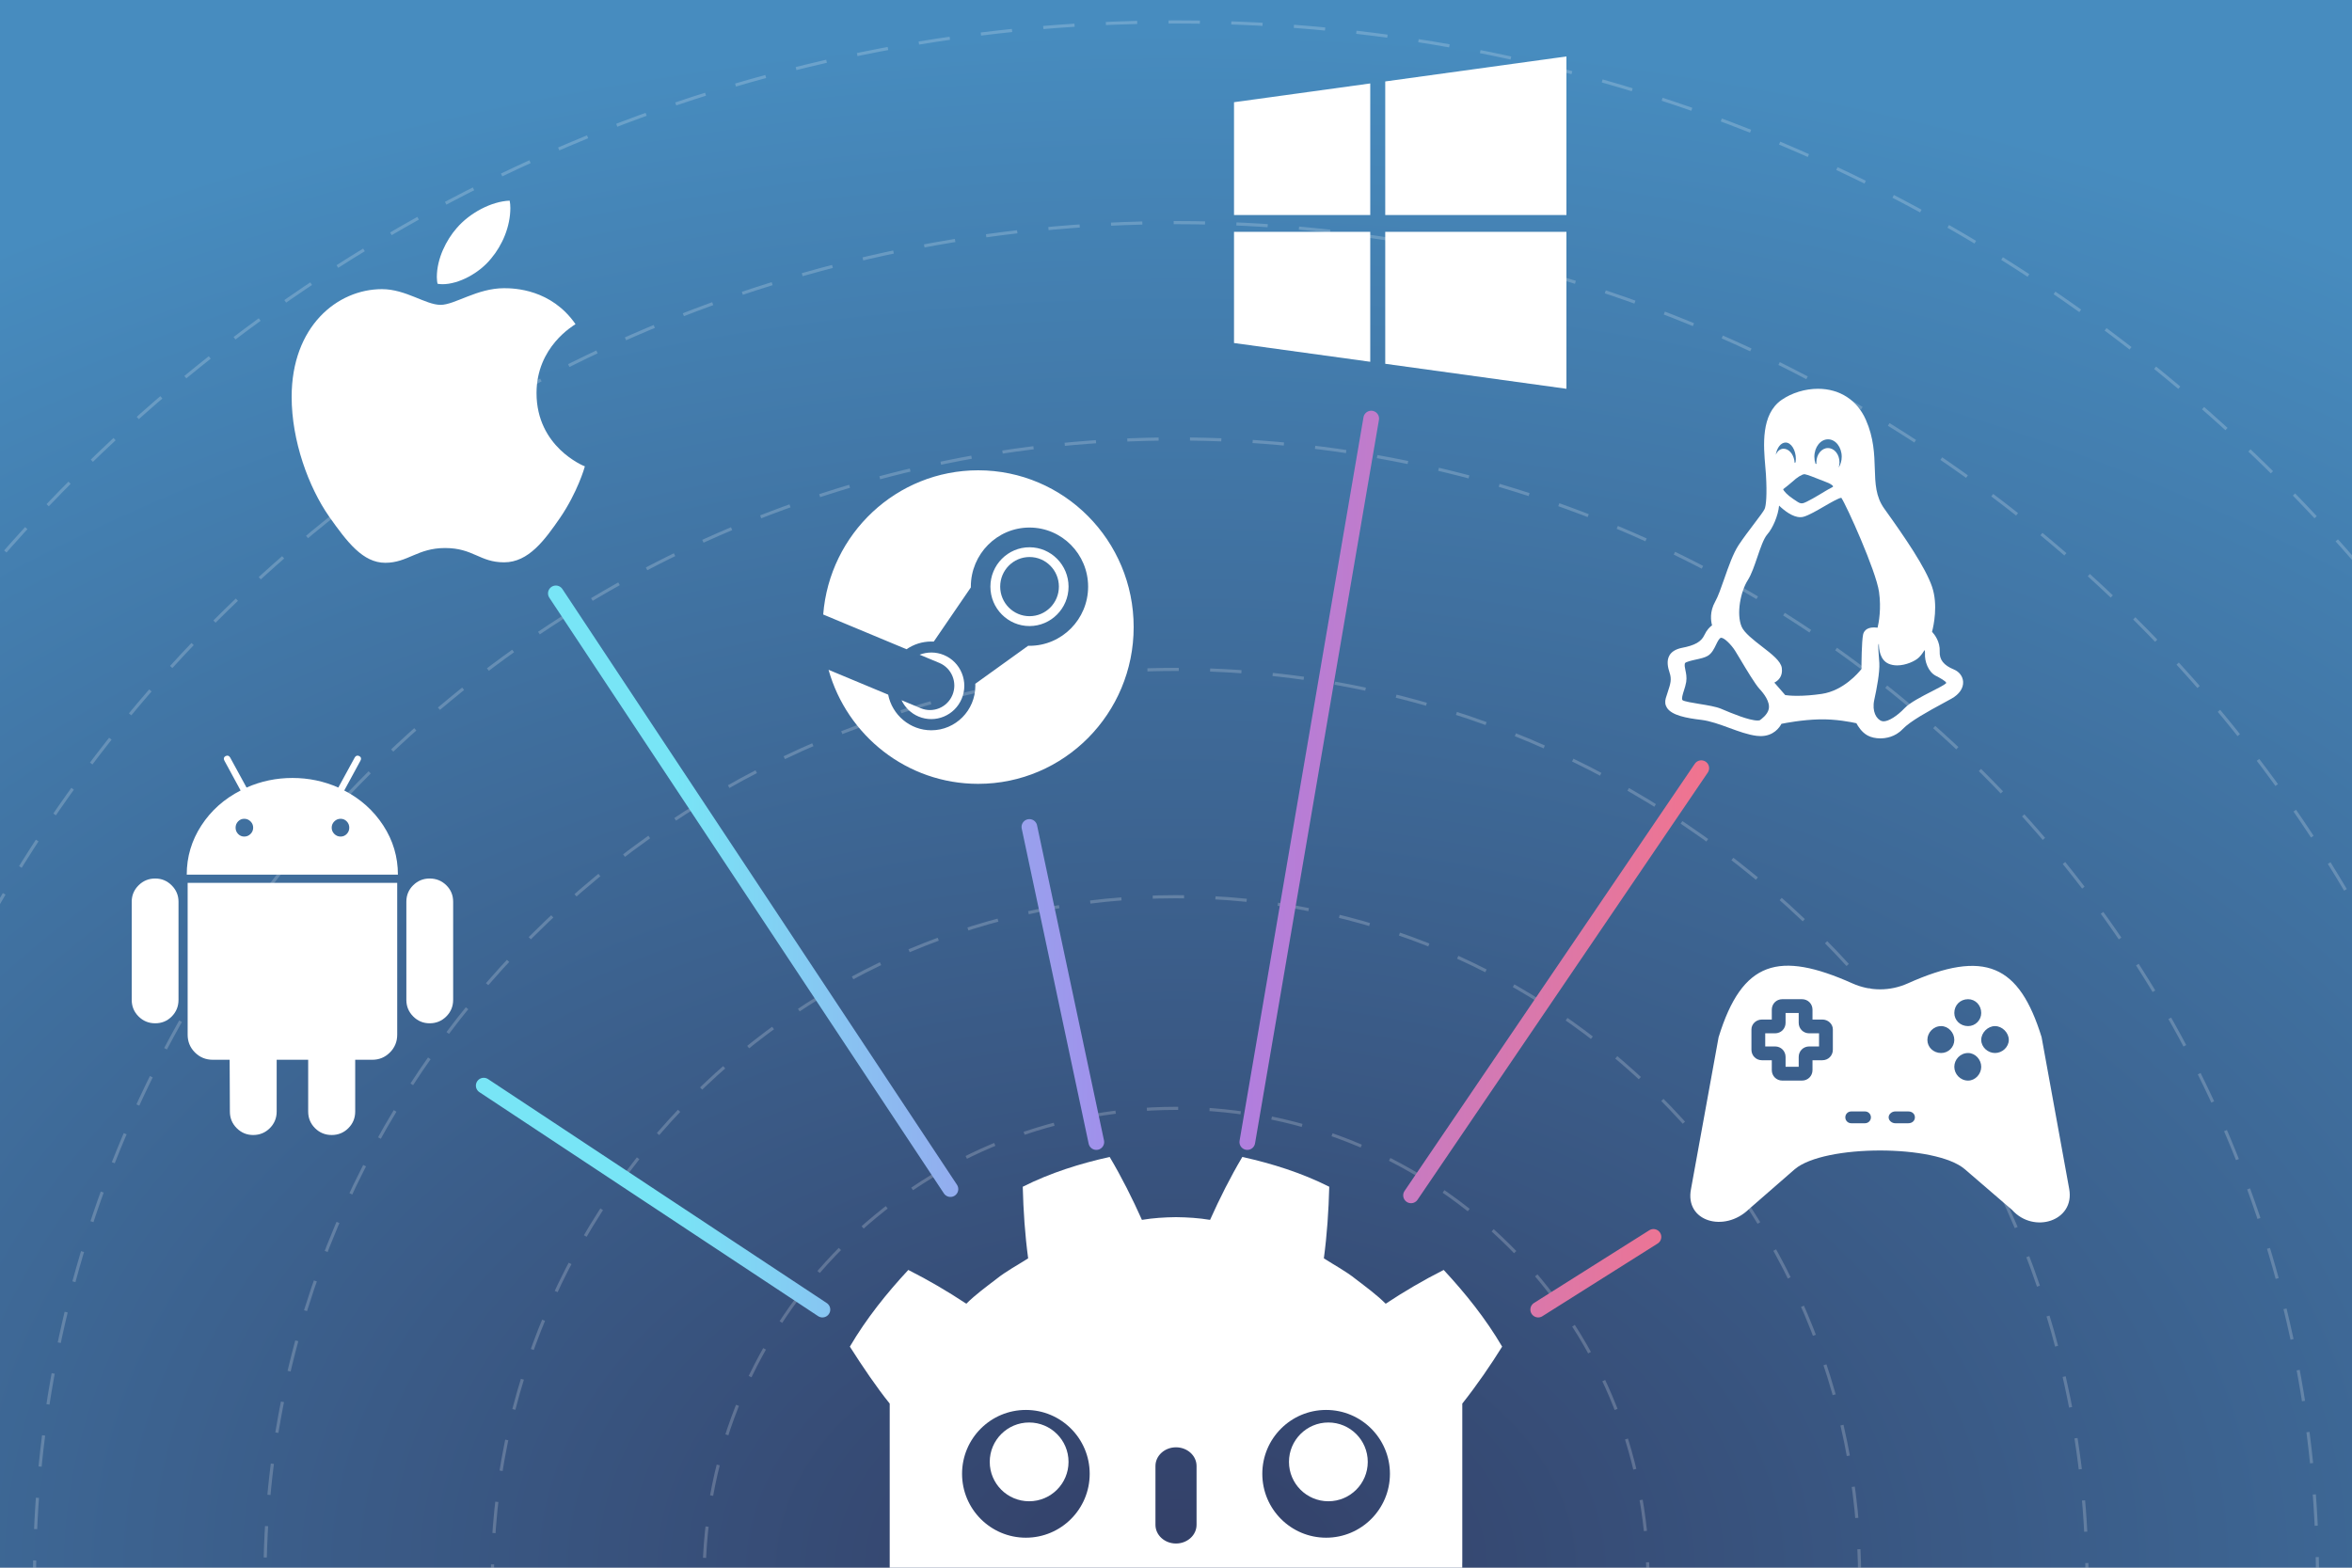
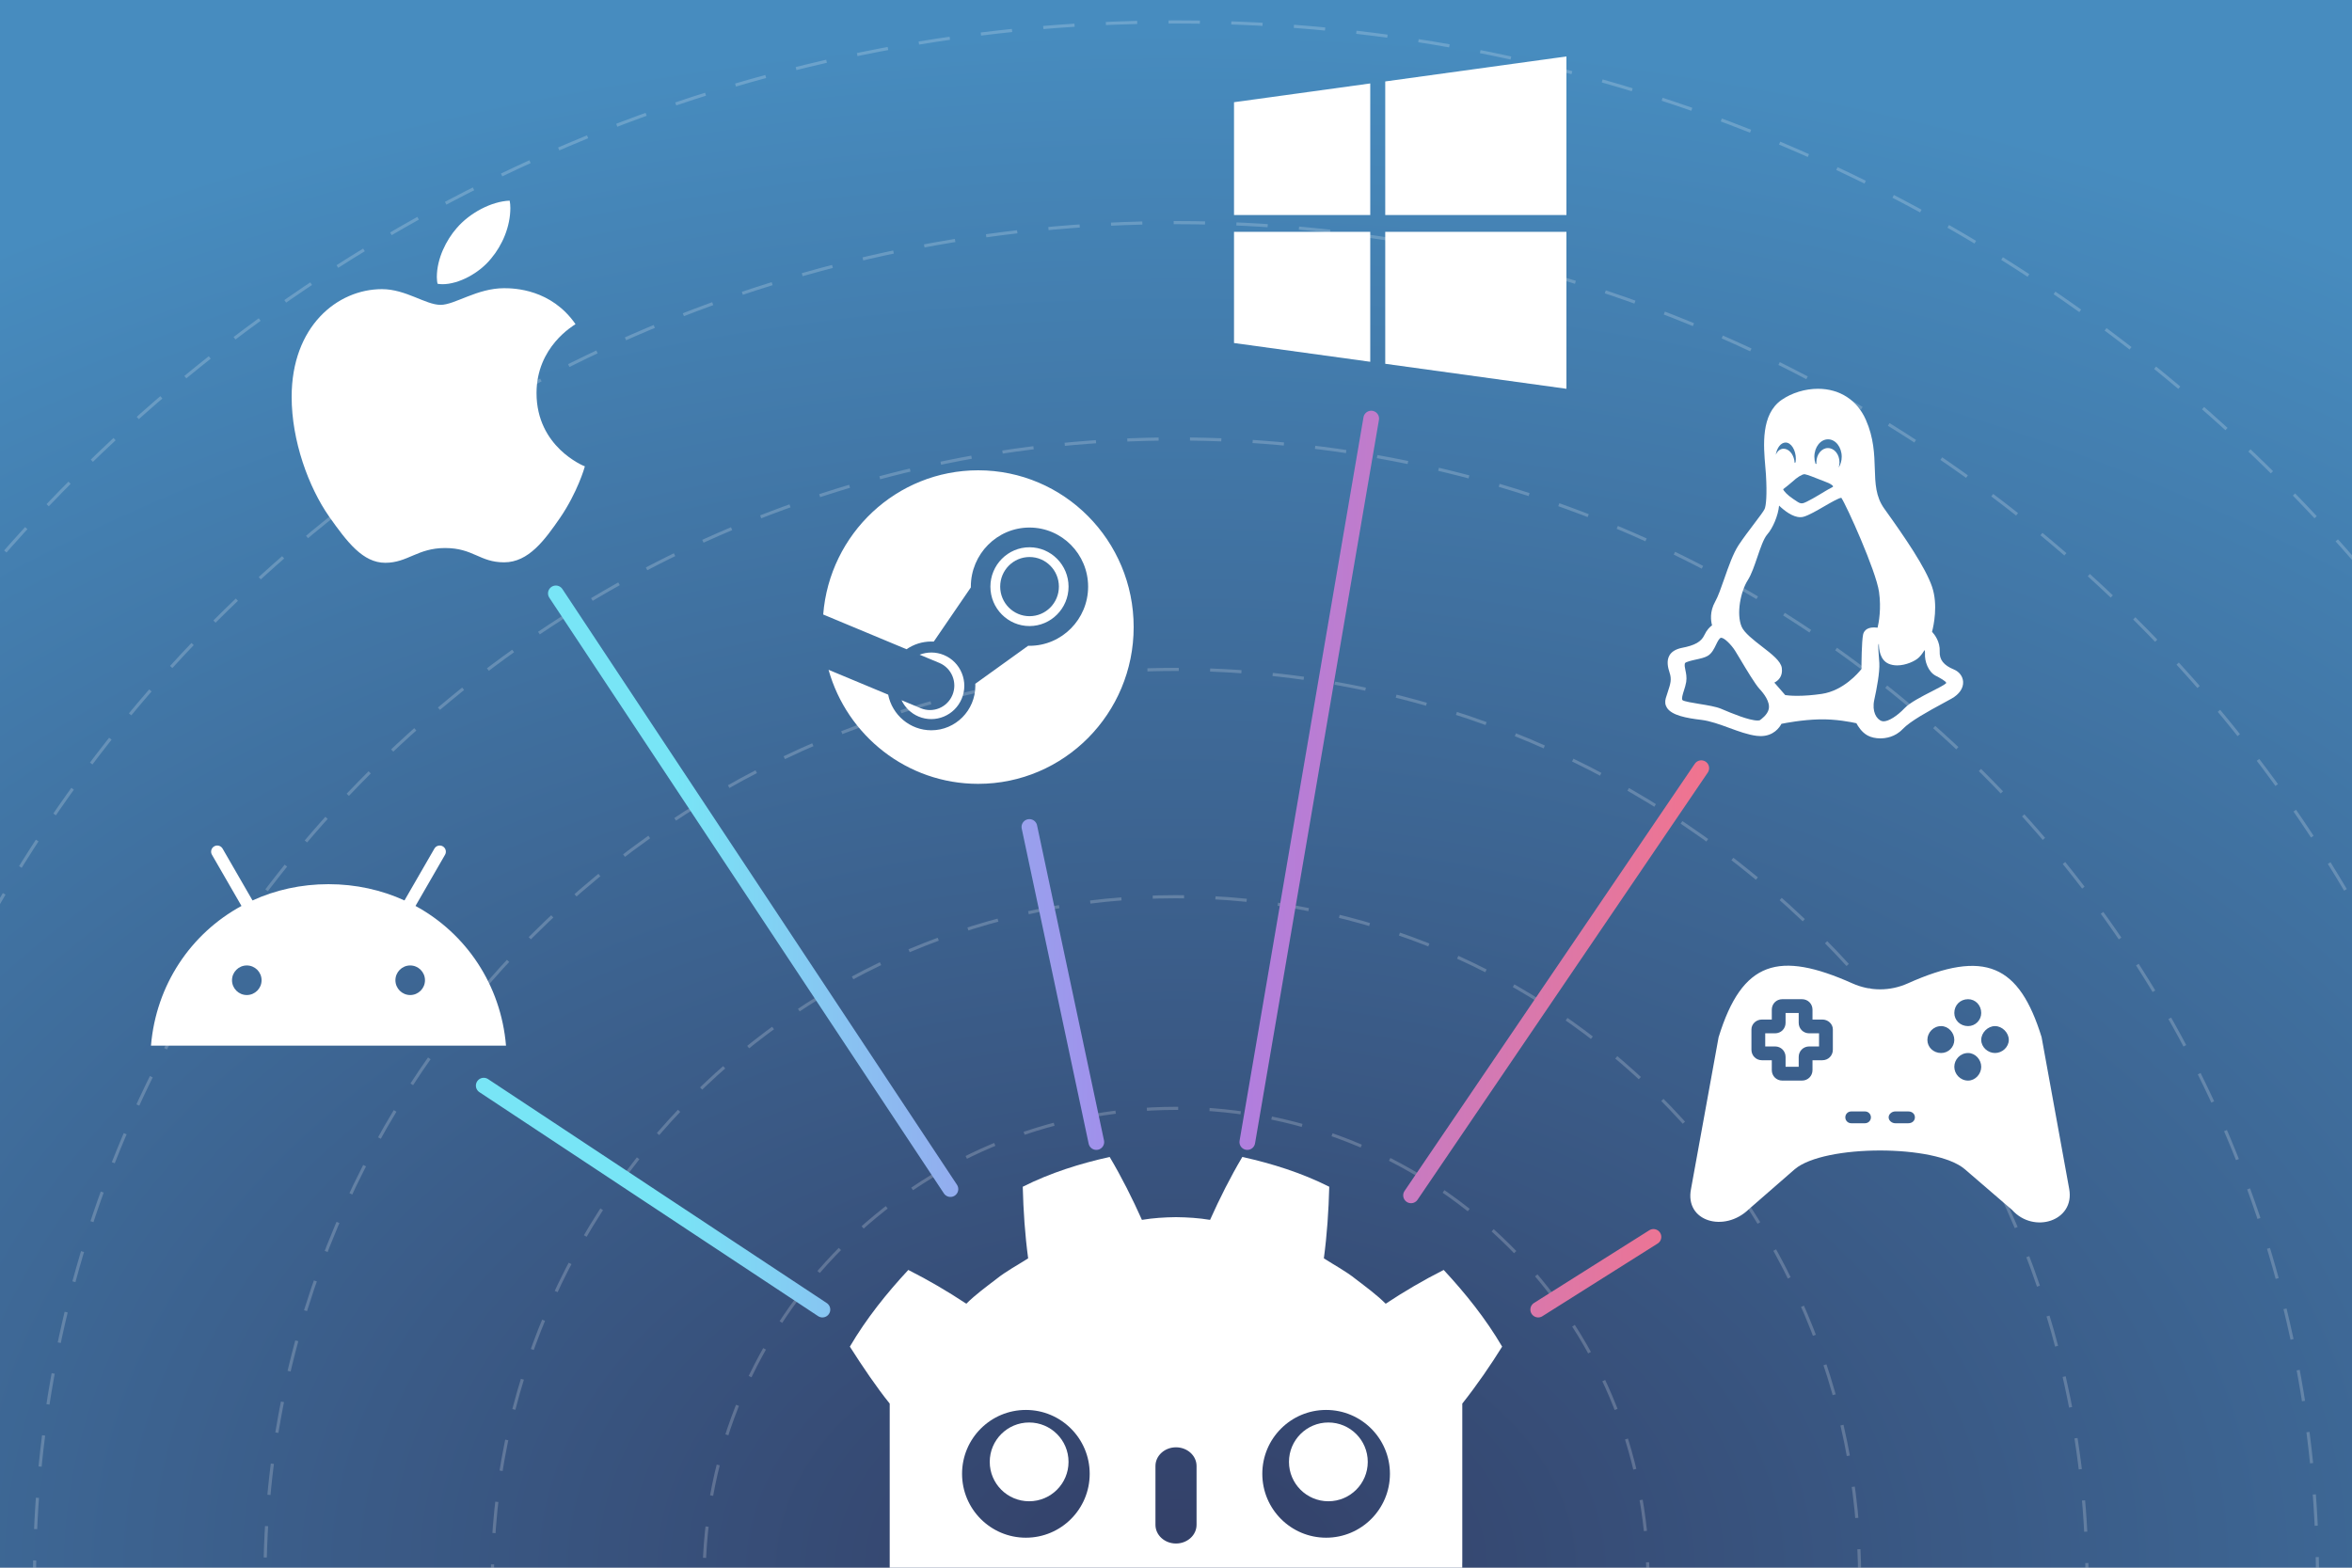
<svg xmlns="http://www.w3.org/2000/svg" width="1500" height="1000" viewBox="0 0 1500 1000" fill="none">
  <g clip-path="url(#clip0_95_1219)">
    <rect width="1500" height="1000" fill="url(#paint0_radial_95_1219)" />
    <circle cx="750" cy="1008" r="301" stroke="white" stroke-opacity="0.2" stroke-width="2" stroke-dasharray="20 20" />
    <circle cx="750" cy="1008" r="436" stroke="white" stroke-opacity="0.2" stroke-width="2" stroke-dasharray="20 20" />
    <circle cx="750" cy="1008" r="581" stroke="white" stroke-opacity="0.2" stroke-width="2" stroke-dasharray="20 20" />
    <circle cx="750" cy="1008" r="728" stroke="white" stroke-opacity="0.2" stroke-width="2" stroke-dasharray="20 20" />
    <circle cx="750" cy="1008" r="866" stroke="white" stroke-opacity="0.2" stroke-width="2" stroke-dasharray="20 20" />
    <circle cx="750" cy="1008" r="994" stroke="white" stroke-opacity="0.2" stroke-width="2" stroke-dasharray="20 20" />
    <path d="M308.5 692.5L524.5 835.363M354.5 378.5L606.147 758.5M656.5 527.5L699.19 728.5M874.5 267L795.478 728.5M1085 490L899.9 762.5M1054.5 789L981 835.363" stroke="url(#paint1_linear_95_1219)" stroke-width="10" stroke-linecap="round" />
    <path d="M367.028 206.756C365.695 207.795 342.174 221.125 342.174 250.766C342.174 285.05 372.104 297.178 373 297.479C372.862 298.218 368.245 314.089 357.22 330.261C347.388 344.492 337.121 358.7 321.501 358.7C305.881 358.7 301.861 349.574 283.83 349.574C266.258 349.574 260.01 359 245.722 359C231.435 359 221.466 345.832 210.004 329.66C196.727 310.67 186 281.168 186 253.168C186 208.257 215.034 184.439 243.609 184.439C258.792 184.439 271.449 194.465 280.982 194.465C290.055 194.465 304.204 183.838 321.478 183.838C328.024 183.838 351.546 184.439 367.028 206.756ZM313.278 164.825C320.421 156.3 325.475 144.472 325.475 132.644C325.475 131.003 325.337 129.34 325.038 128C313.415 128.439 299.587 135.785 291.249 145.512C284.703 152.997 278.593 164.825 278.593 176.815C278.593 178.617 278.891 180.419 279.029 180.997C279.764 181.135 280.959 181.297 282.153 181.297C292.582 181.297 305.697 174.274 313.278 164.825Z" fill="white" />
    <path d="M787 65.197L873.882 53.225V137.173H787V65.197ZM787 218.803L873.882 230.775V147.868H787V218.803ZM883.441 232.053L999 248V147.868H883.441V232.053ZM883.441 51.947V137.173H999V36L883.441 51.947Z" fill="white" />
    <path d="M1246.1 427.05C1239.58 424.372 1236.79 420.818 1237.06 415.515C1237.34 409.325 1233.83 404.791 1232.17 403C1233.18 399.151 1236.11 385.837 1232.17 374.272C1227.94 361.894 1215.01 342.988 1201.68 324.405C1196.22 316.773 1195.96 308.477 1195.66 298.871C1195.38 289.709 1195.05 279.324 1189.96 267.779C1184.41 255.208 1173.29 248 1159.44 248C1151.21 248 1142.75 250.581 1136.24 255.08C1122.92 264.3 1124.68 284.4 1125.84 297.7C1126 299.521 1126.15 301.242 1126.24 302.711C1127.02 315.737 1126.31 322.602 1125.39 324.689C1124.79 326.053 1121.85 329.934 1118.74 334.043C1115.52 338.292 1111.87 343.109 1108.88 347.598C1105.31 352.999 1102.43 361.254 1099.64 369.237C1097.6 375.079 1095.68 380.597 1093.8 383.895C1090.25 390.238 1091.13 396.153 1091.87 398.887C1090.53 399.824 1088.58 401.668 1086.94 405.144C1084.96 409.384 1080.94 411.663 1072.57 413.276C1068.73 414.064 1066.08 415.684 1064.69 418.091C1062.67 421.594 1063.77 425.995 1064.77 429.003C1066.26 433.425 1065.33 436.224 1063.66 441.306C1063.27 442.478 1062.83 443.806 1062.39 445.271C1061.69 447.582 1061.94 449.683 1063.13 451.516C1066.29 456.357 1075.51 458.064 1085 459.188C1090.67 459.862 1096.87 462.133 1102.87 464.331C1108.74 466.484 1114.82 468.71 1120.34 469.386C1121.18 469.492 1122.02 469.545 1122.82 469.545C1131.16 469.545 1134.93 463.998 1136.12 461.719C1139.12 461.106 1149.45 459.144 1160.1 458.88C1170.73 458.576 1181.01 460.681 1183.93 461.335C1184.85 463.093 1187.26 467.107 1191.11 469.176C1193.23 470.335 1196.17 471 1199.19 471C1199.19 471 1199.19 471 1199.19 471C1202.41 471 1208.54 470.237 1213.39 465.122C1218.22 459.984 1230.31 453.424 1239.14 448.634C1241.11 447.565 1242.95 446.565 1244.56 445.662C1249.52 442.907 1252.23 438.97 1251.99 434.862C1251.78 431.45 1249.53 428.456 1246.1 427.05ZM1136.35 426.061C1135.73 421.704 1130.14 417.382 1123.66 412.378C1118.37 408.285 1112.37 403.648 1110.71 399.72C1107.3 391.617 1109.99 377.37 1114.69 370.034C1117.01 366.36 1118.9 360.79 1120.74 355.403C1122.72 349.586 1124.76 343.571 1127.05 340.938C1130.68 336.828 1134.03 328.83 1134.62 322.526C1138.02 325.776 1143.29 329.899 1148.15 329.899C1148.9 329.899 1149.63 329.801 1150.32 329.604C1153.65 328.64 1158.55 325.804 1163.28 323.062C1167.37 320.698 1172.4 317.782 1174.3 317.517C1177.54 322.191 1196.42 364.058 1198.35 377.503C1199.87 388.141 1198.26 396.936 1197.45 400.38C1196.8 400.291 1196.02 400.219 1195.2 400.219C1189.95 400.219 1188.55 403.095 1188.19 404.812C1187.26 409.275 1187.16 423.543 1187.15 426.749C1185.25 429.17 1175.64 440.57 1161.84 442.62C1156.21 443.438 1150.96 443.854 1146.23 443.854C1142.19 443.854 1139.61 443.541 1138.54 443.378L1131.6 435.424C1134.34 434.07 1137.07 431.214 1136.35 426.061ZM1145.15 294.903C1144.93 294.996 1144.72 295.096 1144.51 295.203C1144.49 294.732 1144.44 294.255 1144.37 293.776C1143.61 289.407 1140.72 286.236 1137.5 286.236C1137.26 286.236 1137.02 286.255 1136.75 286.295C1134.84 286.615 1133.33 288.059 1132.51 290.106C1133.23 285.614 1135.77 282.288 1138.78 282.288C1142.32 282.288 1145.31 287.067 1145.31 292.723C1145.31 293.436 1145.26 294.145 1145.15 294.903ZM1172.64 298.271C1172.96 297.237 1173.14 296.119 1173.14 294.958C1173.14 289.829 1169.89 285.812 1165.75 285.812C1161.7 285.812 1158.4 289.914 1158.4 294.958C1158.4 295.301 1158.42 295.646 1158.45 295.989C1158.24 295.907 1158.03 295.826 1157.82 295.749C1157.36 294.334 1157.12 292.858 1157.12 291.351C1157.12 285.219 1161.03 280.229 1165.84 280.229C1170.65 280.229 1174.56 285.219 1174.56 291.351C1174.56 293.902 1173.85 296.336 1172.64 298.271ZM1169.09 310.206C1169.03 310.516 1168.88 310.654 1167.25 311.504C1166.43 311.933 1165.4 312.467 1164.12 313.249L1163.26 313.769C1159.82 315.86 1151.76 320.758 1149.58 321.046C1148.09 321.246 1147.17 320.669 1145.11 319.261C1144.64 318.943 1144.14 318.605 1143.62 318.265C1139.89 315.815 1137.49 313.116 1137.22 312.061C1138.44 311.12 1141.45 308.765 1142.99 307.371C1146.12 304.455 1149.27 302.496 1150.82 302.496C1150.91 302.496 1150.98 302.502 1151.06 302.516C1152.89 302.84 1157.4 304.647 1160.7 305.966C1162.23 306.576 1163.54 307.102 1164.47 307.435C1167.39 308.44 1168.91 309.725 1169.09 310.206ZM1195.32 446.471C1196.96 439.027 1198.86 428.901 1198.55 422.931C1198.48 421.575 1198.36 420.099 1198.24 418.671C1198.03 416.003 1197.71 412.036 1198.04 410.86C1198.1 410.829 1198.18 410.803 1198.26 410.78C1198.27 414.193 1199.01 421.001 1204.44 423.375C1206.06 424.083 1207.91 424.441 1209.94 424.441C1215.38 424.441 1221.42 421.766 1223.89 419.287C1225.35 417.828 1226.57 416.042 1227.43 414.628C1227.62 415.179 1227.73 415.898 1227.67 416.825C1227.35 421.859 1229.79 428.538 1234.43 430.999L1235.11 431.355C1236.76 432.225 1241.16 434.537 1241.23 435.634C1241.23 435.635 1241.19 435.764 1240.95 435.992C1239.84 437 1235.97 438.983 1232.22 440.901C1225.58 444.302 1218.05 448.157 1214.66 451.724C1209.9 456.748 1204.51 460.123 1201.26 460.123C1200.87 460.123 1200.51 460.074 1200.19 459.973C1196.66 458.869 1193.75 453.759 1195.32 446.471ZM1074.88 427.481C1074.52 425.791 1074.24 424.456 1074.54 423.164C1074.76 422.206 1079.48 421.179 1081.5 420.741C1084.33 420.125 1087.26 419.488 1089.17 418.323C1091.76 416.75 1093.17 413.849 1094.4 411.29C1095.3 409.44 1096.22 407.526 1097.32 406.898C1097.39 406.862 1097.48 406.819 1097.66 406.819C1099.72 406.819 1104.05 411.165 1106.54 415.054C1107.18 416.034 1108.35 417.999 1109.7 420.273C1113.76 427.072 1119.31 436.383 1122.2 439.503C1124.82 442.309 1129.05 447.703 1128.01 452.329C1127.24 455.918 1123.19 458.837 1122.23 459.482C1121.89 459.561 1121.46 459.601 1120.95 459.601C1115.4 459.601 1104.42 454.975 1098.52 452.489L1097.65 452.121C1094.35 450.736 1088.97 449.864 1083.77 449.02C1079.63 448.348 1073.97 447.429 1073.03 446.599C1072.27 445.742 1073.15 442.959 1073.93 440.503C1074.49 438.738 1075.07 436.913 1075.39 435.002C1075.84 431.955 1075.31 429.474 1074.88 427.481Z" fill="white" />
    <circle cx="656.337" cy="932.505" r="25.122" fill="white" />
    <circle cx="847.174" cy="932.505" r="25.122" fill="white" />
    <path d="M707.69 738C688.687 742.23 669.888 748.12 652.263 757.003C652.666 772.585 653.672 787.516 655.712 802.682C648.868 807.073 641.674 810.841 635.281 815.981C628.786 820.985 622.151 825.771 616.269 831.623C604.519 823.841 592.084 816.527 579.272 810.072C565.462 824.954 552.548 841.017 542 858.991C550.29 872.021 559.182 885.116 567.416 895.329V984.105V995.382V1005.64C567.618 1005.65 567.821 1005.65 568.02 1005.67L635.562 1012.19C639.1 1012.53 641.872 1015.39 642.118 1018.94L644.201 1048.79L703.118 1053L707.175 1025.45C707.701 1021.87 710.763 1019.22 714.372 1019.22H785.63C789.237 1019.22 792.299 1021.87 792.825 1025.45L796.882 1053L855.801 1048.79L857.882 1018.94C858.13 1015.39 860.9 1012.54 864.438 1012.19L931.953 1005.67C932.153 1005.65 932.353 1005.65 932.555 1005.64V996.841L932.584 996.834V895.329C942.095 883.341 951.1 870.117 958 858.991C947.455 841.017 934.535 824.954 920.725 810.072C907.917 816.527 895.476 823.841 883.726 831.623C877.846 825.771 871.223 820.985 864.719 815.981C858.328 810.841 851.124 807.073 844.293 802.682C846.327 787.516 847.334 772.585 847.739 757.003C830.113 748.12 811.315 742.23 792.303 738C784.712 750.774 777.771 764.609 771.725 778.133C764.556 776.933 757.353 776.488 750.141 776.403V776.39C750.091 776.39 750.044 776.403 750.001 776.403C749.956 776.403 749.908 776.39 749.863 776.39V776.403C742.638 776.488 735.441 776.933 728.27 778.133C722.228 764.609 715.292 750.774 707.69 738ZM654.255 899.375C676.736 899.375 694.959 917.607 694.959 940.111C694.959 962.629 676.736 980.87 654.255 980.87C631.784 980.87 613.558 962.629 613.558 940.111C613.558 917.607 631.784 899.375 654.255 899.375ZM845.75 899.375C868.219 899.375 886.442 917.607 886.442 940.111C886.442 962.629 868.219 980.87 845.75 980.87C823.265 980.87 805.044 962.629 805.044 940.111C805.044 917.607 823.265 899.375 845.75 899.375ZM749.996 923.213C757.233 923.213 763.112 928.559 763.112 935.135V972.655C763.112 979.237 757.233 984.577 749.996 984.577C742.76 984.577 736.896 979.237 736.896 972.655V935.135C736.896 928.559 742.76 923.213 749.996 923.213Z" fill="white" />
    <path fill-rule="evenodd" clip-rule="evenodd" d="M1136.67 689.286H1149.23C1153 689.286 1155.93 686.355 1155.93 682.587V676.306H1162.21C1165.98 676.306 1168.91 673.375 1168.91 669.607V656.627C1168.91 653.277 1165.98 650.346 1162.21 650.346H1155.93V644.065C1155.93 640.297 1153 637.366 1149.23 637.366H1136.67C1132.9 637.366 1129.97 640.297 1129.97 644.065V650.346H1123.69C1119.92 650.346 1116.99 653.277 1116.99 656.627V669.607C1116.99 673.375 1119.92 676.306 1123.69 676.306H1129.97V682.587C1129.97 686.355 1132.9 689.286 1136.67 689.286ZM1216.64 627.317C1266.05 605.124 1287.82 615.593 1302.06 661.651H1302.05L1319.64 758.375C1323.41 778.89 1297.02 787.264 1283.21 771.773L1253.06 745.813C1234.64 729.901 1163.46 729.901 1144.62 745.813L1115.31 771.355C1099.81 786.428 1074.27 779.311 1078.46 758.375L1096.04 661.651C1111.12 612.661 1134.57 606.38 1181.46 627.317C1192.77 632.341 1205.33 632.341 1216.64 627.317ZM1180.63 708.965C1178.53 708.965 1176.86 710.64 1176.86 712.733C1176.86 714.826 1178.53 716.501 1180.63 716.501H1189.42C1191.51 716.501 1193.19 714.826 1193.19 712.733C1193.19 710.64 1191.51 708.965 1189.42 708.965H1180.63ZM1208.68 708.965C1206.59 708.965 1204.49 710.64 1204.49 712.733C1204.49 714.826 1206.59 716.501 1208.68 716.501H1217.06C1219.57 716.501 1221.24 714.826 1221.24 712.733C1221.24 710.64 1219.57 708.965 1217.06 708.965H1208.68ZM1263.54 663.325C1263.54 667.932 1267.72 671.699 1272.33 671.699C1276.93 671.699 1281.12 667.932 1281.12 663.325C1281.12 658.721 1276.93 654.533 1272.33 654.533C1267.72 654.533 1263.54 658.719 1263.54 663.325ZM1229.2 663.325C1229.2 667.932 1232.97 671.699 1237.99 671.699C1242.6 671.699 1246.37 667.932 1246.37 663.325C1246.37 658.721 1242.6 654.533 1237.99 654.533C1232.97 654.533 1229.2 658.719 1229.2 663.325ZM1246.37 680.494C1246.37 685.098 1250.14 689.286 1255.16 689.286C1259.77 689.286 1263.54 685.1 1263.54 680.494C1263.54 675.89 1259.77 671.702 1255.16 671.702C1250.14 671.702 1246.37 675.888 1246.37 680.494ZM1246.37 646.16C1246.37 650.766 1250.14 654.534 1255.16 654.534C1259.77 654.534 1263.54 650.766 1263.54 646.16C1263.54 641.135 1259.77 637.368 1255.16 637.368C1250.14 637.368 1246.37 641.135 1246.37 646.16ZM1147.13 680.49H1138.76V674.209C1138.76 670.441 1135.83 667.51 1132.06 667.51H1125.78V659.136H1132.06C1135.83 659.136 1138.76 656.204 1138.76 652.437V646.155H1147.13V652.437C1147.13 656.204 1150.07 659.136 1153.83 659.136H1160.11V667.51H1153.83C1150.07 667.51 1147.13 670.441 1147.13 674.209V680.49Z" fill="white" />
    <path d="M623.829 300C571.731 300 529.053 340.506 525 391.979L578.153 414.139C582.656 411.03 588.101 409.219 593.952 409.219C594.48 409.219 595.001 409.234 595.514 409.262L619.155 374.709V374.225C619.155 353.433 635.931 336.513 656.553 336.513C677.175 336.513 693.951 353.433 693.951 374.225C693.951 395.016 677.175 411.943 656.553 411.943C656.267 411.943 655.989 411.936 655.704 411.929L621.988 436.178C622.009 436.627 622.023 437.077 622.023 437.519C622.023 453.134 609.429 465.832 593.952 465.832C580.366 465.832 568.998 456.05 566.43 443.102L528.411 427.251C540.185 469.226 578.432 500 623.829 500C678.602 500 723 455.223 723 400C723 344.77 678.602 300 623.829 300ZM587.147 451.733L574.967 446.657C577.122 451.191 580.861 454.985 585.82 457.067C596.538 461.573 608.897 456.446 613.364 445.63C615.526 440.396 615.54 434.621 613.399 429.373C611.259 424.125 607.213 420.033 602.025 417.851C596.866 415.691 591.343 415.769 586.491 417.616L599.078 422.863C606.984 426.186 610.723 435.341 607.427 443.313C604.137 451.284 595.054 455.056 587.147 451.733ZM681.473 374.225C681.473 360.371 670.292 349.092 656.556 349.092C642.812 349.092 631.631 360.371 631.631 374.225C631.631 388.079 642.812 399.352 656.556 399.352C670.292 399.352 681.473 388.079 681.473 374.225ZM637.875 374.183C637.875 363.758 646.259 355.309 656.591 355.309C666.931 355.309 675.315 363.758 675.315 374.183C675.315 384.607 666.931 393.056 656.591 393.056C646.259 393.056 637.875 384.607 637.875 374.183Z" fill="white" />
-     <path d="M98.995 560.387C94.821 560.387 91.279 561.841 88.368 564.75C85.456 567.658 84 571.147 84 575.22V637.756C84 641.931 85.456 645.465 88.368 648.374C91.279 651.282 94.821 652.737 98.995 652.737C103.167 652.737 106.687 651.283 109.553 648.374C112.414 645.466 113.848 641.931 113.848 637.756V575.22C113.848 571.147 112.392 567.658 109.48 564.75C106.569 561.841 103.073 560.387 98.995 560.387ZM219.552 504.249L229.889 485.201C230.568 483.94 230.326 482.973 229.163 482.293C227.9 481.706 226.93 482.003 226.251 483.163L215.769 502.364C206.546 498.29 196.79 496.25 186.503 496.25C176.214 496.25 166.457 498.291 157.237 502.364L146.755 483.163C146.073 482.003 145.103 481.709 143.843 482.293C142.677 482.976 142.436 483.94 143.117 485.201L153.455 504.249C142.972 509.589 134.624 517.026 128.412 526.575C122.2 536.13 119.093 546.571 119.093 557.918H253.767C253.767 546.574 250.66 536.132 244.448 526.575C238.236 517.026 229.935 509.589 219.552 504.249V504.249ZM159.784 531.956C158.666 533.075 157.331 533.632 155.779 533.632C154.224 533.632 152.916 533.075 151.849 531.956C150.781 530.842 150.248 529.513 150.248 527.957C150.248 526.407 150.781 525.076 151.849 523.959C152.916 522.845 154.227 522.288 155.779 522.288C157.331 522.288 158.666 522.845 159.784 523.959C160.9 525.079 161.46 526.407 161.46 527.957C161.457 529.51 160.897 530.842 159.784 531.956ZM221.152 531.956C220.083 533.075 218.771 533.632 217.222 533.632C215.666 533.632 214.332 533.075 213.216 531.956C212.098 530.842 211.541 529.513 211.541 527.957C211.541 526.407 212.098 525.076 213.216 523.959C214.332 522.845 215.666 522.288 217.222 522.288C218.774 522.288 220.082 522.845 221.152 523.959C222.22 525.079 222.753 526.407 222.753 527.957C222.753 529.51 222.219 530.842 221.152 531.956ZM119.671 660.007C119.671 664.471 121.223 668.25 124.328 671.351C127.435 674.452 131.218 676.002 135.684 676.002H146.459L146.607 709.019C146.607 713.188 148.062 716.729 150.974 719.637C153.885 722.546 157.381 724 161.456 724C165.628 724 169.172 722.546 172.084 719.637C174.996 716.729 176.452 713.189 176.452 709.019V676.006H196.543V709.019C196.543 713.188 197.999 716.729 200.91 719.637C203.822 722.546 207.363 724 211.538 724C215.71 724 219.254 722.546 222.166 719.637C225.077 716.729 226.533 713.189 226.533 709.019V676.006H237.453C241.82 676.006 245.555 674.455 248.665 671.354C251.769 668.253 253.322 664.474 253.322 660.01V563.148H119.671V660.007ZM274.005 560.387C269.927 560.387 266.434 561.82 263.522 564.677C260.611 567.54 259.155 571.056 259.155 575.22V637.756C259.155 641.931 260.61 645.465 263.522 648.374C266.434 651.283 269.93 652.737 274.005 652.737C278.177 652.737 281.721 651.283 284.633 648.374C287.545 645.465 289 641.931 289 637.756V575.22C289 571.056 287.545 567.54 284.633 564.677C281.721 561.82 278.177 560.387 274.005 560.387V560.387Z" fill="white" />
+     <path d="M261.606 634.717C256.407 634.717 252.178 630.482 252.178 625.28C252.178 620.077 256.407 615.846 261.606 615.846C266.805 615.846 271.034 620.077 271.034 625.28C271.034 630.482 266.805 634.717 261.606 634.717ZM157.394 634.717C152.195 634.717 147.966 630.482 147.966 625.28C147.966 620.077 152.195 615.846 157.394 615.846C162.593 615.846 166.822 620.077 166.822 625.28C166.822 630.482 162.593 634.717 157.394 634.717ZM264.988 577.886L283.831 545.229C284.911 543.352 284.269 540.954 282.396 539.87C280.523 538.79 278.124 539.433 277.041 541.307L257.962 574.376C243.371 567.714 226.985 564.002 209.5 564.002C192.015 564.002 175.628 567.714 161.038 574.376L141.959 541.307C140.876 539.433 138.477 538.79 136.604 539.87C134.731 540.954 134.086 543.352 135.169 545.229L154.012 577.886C121.656 595.495 99.525 628.274 96.288 667H322.712C319.472 628.274 297.341 595.495 264.988 577.886Z" fill="white" />
  </g>
  <defs>
    <radialGradient id="paint0_radial_95_1219" cx="0" cy="0" r="1" gradientUnits="userSpaceOnUse" gradientTransform="translate(750 1000) rotate(-90) scale(980.5 1470.75)">
      <stop stop-color="#333F67" />
      <stop offset="1" stop-color="#478CBF" />
    </radialGradient>
    <linearGradient id="paint1_linear_95_1219" x1="1103" y1="708.5" x2="417" y2="694" gradientUnits="userSpaceOnUse">
      <stop offset="0.001" stop-color="#F57389" />
      <stop offset="0.505" stop-color="#A880E9" />
      <stop offset="0.985" stop-color="#78E5F6" />
    </linearGradient>
    <clipPath id="clip0_95_1219">
      <rect width="1500" height="1000" fill="white" />
    </clipPath>
  </defs>
</svg>
